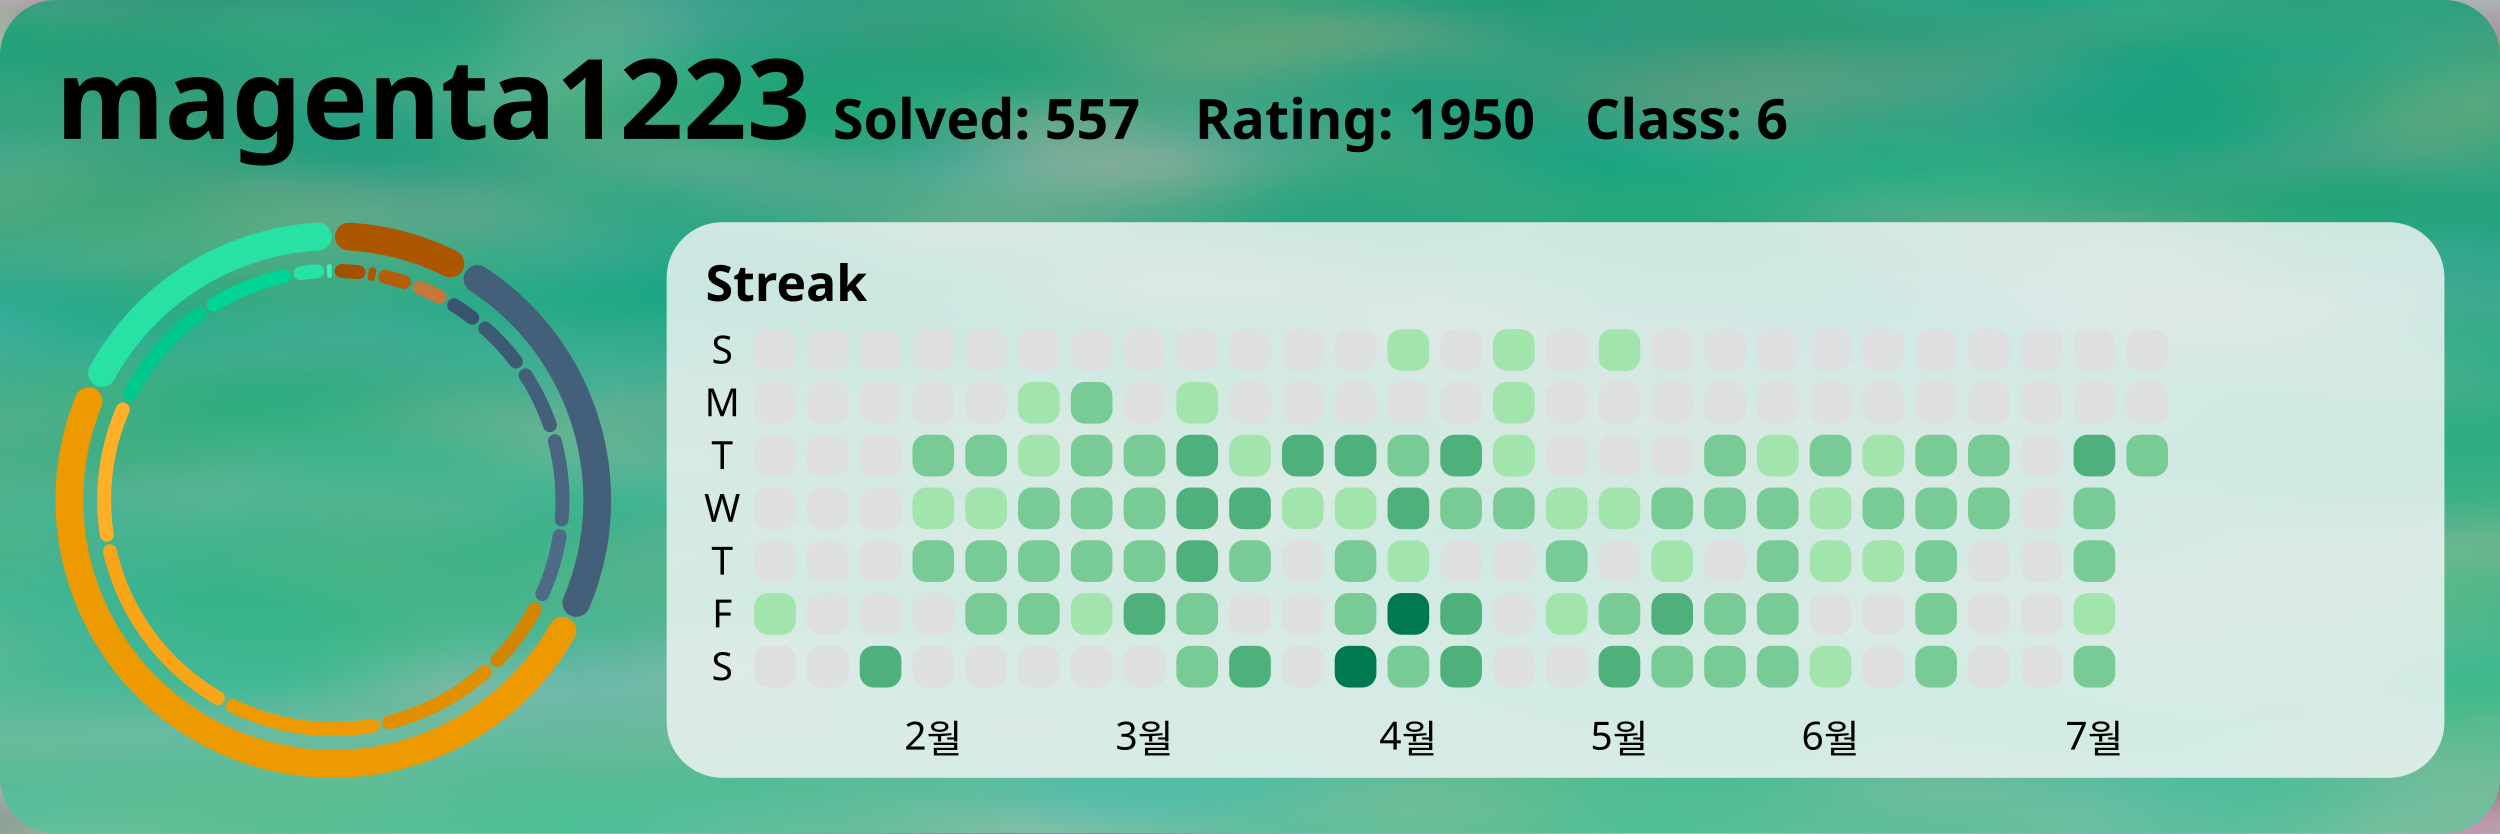
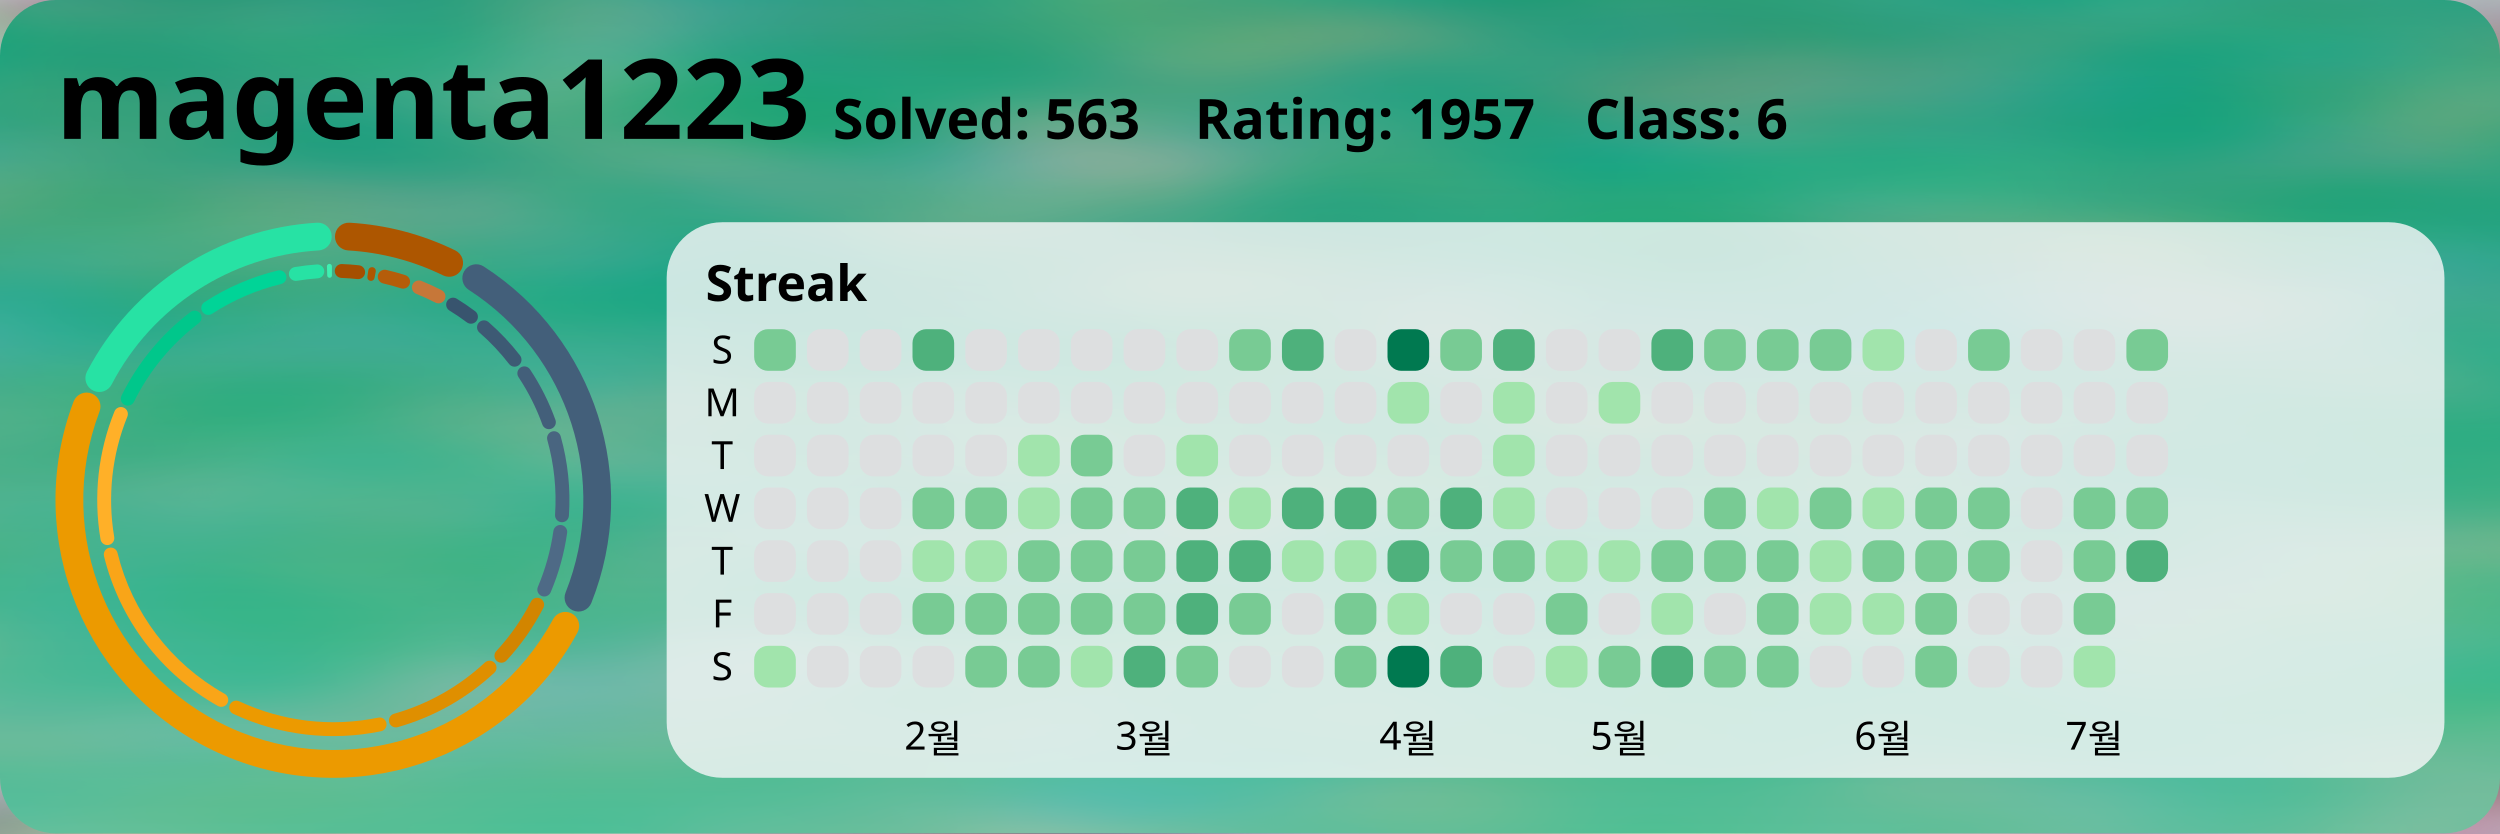
<svg xmlns="http://www.w3.org/2000/svg" id="svg" width="2700" height="900">
  <defs>
    <linearGradient id="ffflux-gradient" gradientTransform="rotate(360, 0.5, 0.5)" x1="50%" y1="0%" x2="50%" y2="100%">
      <stop id="stop1" stop-color="#00C78B" stop-opacity="1" offset="0%" />
      <stop id="stop2" stop-color="#51FDBD" stop-opacity="1" offset="100%" />
    </linearGradient>
    <filter id="ffflux-filter" x="-20%" y="-20%" width="140%" height="140%" filterUnits="objectBoundingBox" primitiveUnits="userSpaceOnUse" color-interpolation-filters="sRGB">
      <feTurbulence type="fractalNoise" baseFrequency="0.002 0.007" numOctaves="2" seed="2" stitchTiles="stitch" x="0%" y="0%" width="100%" height="100%" result="turbulence" />
      <feGaussianBlur stdDeviation="0 0" x="0%" y="0%" width="100%" height="100%" in="turbulence" edgeMode="duplicate" result="blur" />
      <feBlend mode="screen" x="0%" y="0%" width="100%" height="100%" in="SourceGraphic" in2="blur" result="blend" />
      <feComponentTransfer>
        <feFuncR type="linear" slope="0.75" />
        <feFuncG type="linear" slope="0.75" />
        <feFuncB type="linear" slope="0.75" />
      </feComponentTransfer>
    </filter>
  </defs>
  <rect width="2700" height="900" fill="url(#ffflux-gradient)" filter="url(#ffflux-filter)" rx="60" ry="60" />
  <text x="60" y="150" style="font-size: 120px; color: black; font-family: &quot;Noto Sans&quot;, sans-serif; font-weight: bold;">magenta1223</text>
-   <text x="899.531" y="150" style="font-size: 60px; color: black; font-family: &quot;Noto Sans&quot;, sans-serif; font-weight: bold;">Solved: 557</text>
-   <text x="1290.359" y="150" style="font-size: 60px; color: black; font-family: &quot;Noto Sans&quot;, sans-serif; font-weight: bold;">Rating: 1950</text>
+   <text x="899.531" y="150" style="font-size: 60px; color: black; font-family: &quot;Noto Sans&quot;, sans-serif; font-weight: bold;">Solved: 563</text>
+   <text x="1290.359" y="150" style="font-size: 60px; color: black; font-family: &quot;Noto Sans&quot;, sans-serif; font-weight: bold;">Rating: 1957</text>
  <text x="1711.656" y="150" style="font-size: 60px; color: black; font-family: &quot;Noto Sans&quot;, sans-serif; font-weight: bold;">Class: 6</text>
  <g transform="translate(360,540)">
    <path d="M0,-255L0,-240Z" fill="#9D4900" />
-     <path d="M1.528,-247.335A7.5,7.5,0,0,1,9.302,-254.83A255,255,0,0,1,28.034,-253.454A7.5,7.5,0,0,1,34.629,-244.904L34.629,-244.904A7.5,7.5,0,0,1,26.385,-238.545A240,240,0,0,0,8.754,-239.84A7.5,7.5,0,0,1,1.528,-247.335Z" fill="#A54F00" />
-     <path d="M38.159,-247.89A4.131,4.131,0,1,1,46.302,-246.498L44.989,-239.734A3.976,3.976,0,0,1,37.152,-241.073Z" fill="#AD5600" />
-     <path d="M48.64,-242.51A7.5,7.5,0,0,1,57.7,-248.386A255,255,0,0,1,78.569,-242.594A7.5,7.5,0,0,1,83.304,-232.89L83.304,-232.89A7.5,7.5,0,0,1,73.947,-228.324A240,240,0,0,0,54.306,-233.775A7.5,7.5,0,0,1,48.64,-242.51Z" fill="#B55D0A" />
-     <path d="M86.175,-231.843A7.5,7.5,0,0,1,96.046,-236.221A255,255,0,0,1,118.299,-225.899A7.5,7.5,0,0,1,121.333,-215.535L121.333,-215.535A7.5,7.5,0,0,1,111.341,-212.611A240,240,0,0,0,90.396,-222.325A7.5,7.5,0,0,1,86.175,-231.843Z" fill="#C67739" />
-     <path d="M123.986,-214.02A7.5,7.5,0,0,1,134.454,-216.673A255,255,0,0,1,154.651,-202.751A7.5,7.5,0,0,1,155.896,-192.025L155.896,-192.025A7.5,7.5,0,0,1,145.554,-190.825A240,240,0,0,0,126.545,-203.928A7.5,7.5,0,0,1,123.986,-214.02Z" fill="#38546E" />
-     <path d="M158.257,-190.084A7.5,7.5,0,0,1,169.021,-190.937A255,255,0,0,1,203.241,-154.007A7.5,7.5,0,0,1,201.572,-143.338L201.572,-143.338A7.5,7.5,0,0,1,191.286,-144.948A240,240,0,0,0,159.079,-179.705A7.5,7.5,0,0,1,158.257,-190.084Z" fill="#3D5A74" />
-     <path d="M203.327,-140.837A7.5,7.5,0,0,1,213.928,-138.78A255,255,0,0,1,241.026,-83.257A7.5,7.5,0,0,1,236.125,-73.634L236.125,-73.634A7.5,7.5,0,0,1,226.848,-78.359A240,240,0,0,0,201.344,-130.616A7.5,7.5,0,0,1,203.327,-140.837Z" fill="#435F7A" />
-     <path d="M237.017,-70.712A7.5,7.5,0,0,1,246.454,-65.463A255,255,0,0,1,254.084,21.593A7.5,7.5,0,0,1,245.704,28.403L245.704,28.403A7.5,7.5,0,0,1,239.138,20.323A240,240,0,0,0,231.957,-61.613A7.5,7.5,0,0,1,237.017,-70.712Z" fill="#496580" />
-     <path d="M245.334,31.436A7.5,7.5,0,0,1,251.834,40.059A255,255,0,0,1,232.505,104.722A7.5,7.5,0,0,1,222.339,108.363L222.339,108.363A7.5,7.5,0,0,1,218.828,98.561A240,240,0,0,0,237.02,37.703A7.5,7.5,0,0,1,245.334,31.436Z" fill="#4E6A86" />
-     <path d="M220.983,111.102A7.5,7.5,0,0,1,224.251,121.394A255,255,0,0,1,182.554,178.042A7.5,7.5,0,0,1,171.756,177.98L171.756,177.98A7.5,7.5,0,0,1,171.816,167.569A240,240,0,0,0,211.06,114.253A7.5,7.5,0,0,1,220.983,111.102Z" fill="#D28500" />
-     <path d="M169.544,180.088A7.5,7.5,0,0,1,169.089,190.877A255,255,0,0,1,61.894,247.374A7.5,7.5,0,0,1,52.737,241.652L52.737,241.652A7.5,7.5,0,0,1,58.254,232.823A240,240,0,0,0,159.142,179.649A7.5,7.5,0,0,1,169.544,180.088Z" fill="#DF8F00" />
-     <path d="M49.747,242.286A7.5,7.5,0,0,1,43.695,251.228A255,255,0,0,1,-111.883,229.145A7.5,7.5,0,0,1,-115.207,218.871L-115.207,218.871A7.5,7.5,0,0,1,-105.301,215.666A240,240,0,0,0,41.125,236.45A7.5,7.5,0,0,1,49.747,242.286Z" fill="#EC9A00" />
-     <path d="M-117.902,217.431A7.5,7.5,0,0,1,-128.291,220.378A255,255,0,0,1,-248.548,56.999A7.5,7.5,0,0,1,-242.646,47.956L-242.646,47.956A7.5,7.5,0,0,1,-233.927,53.646A240,240,0,0,0,-120.744,207.415A7.5,7.5,0,0,1,-117.902,217.431Z" fill="#F9A518" />
-     <path d="M-243.22,44.955A7.5,7.5,0,0,1,-252.042,38.727A255,255,0,0,1,-234.243,-100.773A7.5,7.5,0,0,1,-224.14,-104.586L-224.14,-104.586A7.5,7.5,0,0,1,-220.464,-94.845A240,240,0,0,0,-237.216,36.449A7.5,7.5,0,0,1,-243.22,44.955Z" fill="#FFB028" />
-     <path d="M-222.831,-107.347A7.5,7.5,0,0,1,-226.273,-117.582A255,255,0,0,1,-148.8,-207.084A7.5,7.5,0,0,1,-138.177,-205.144L-138.177,-205.144A7.5,7.5,0,0,1,-140.047,-194.902A240,240,0,0,0,-212.963,-110.665A7.5,7.5,0,0,1,-222.831,-107.347Z" fill="#00C78B" />
-     <path d="M-135.632,-206.836A7.5,7.5,0,0,1,-133.306,-217.381A255,255,0,0,1,-54.895,-249.021A7.5,7.5,0,0,1,-45.902,-243.043L-45.902,-243.043A7.5,7.5,0,0,1,-51.665,-234.373A240,240,0,0,0,-125.465,-204.594A7.5,7.5,0,0,1,-135.632,-206.836Z" fill="#00D497" />
-     <path d="M-42.896,-243.592A7.5,7.5,0,0,1,-36.594,-252.361A255,255,0,0,1,-17.918,-254.37A7.5,7.5,0,0,1,-9.896,-247.142L-9.896,-247.142A7.5,7.5,0,0,1,-16.864,-239.407A240,240,0,0,0,-34.441,-237.516A7.5,7.5,0,0,1,-42.896,-243.592Z" fill="#27E2A4" />
-     <path d="M-7.007,-252.131A2.74,2.74,0,1,1,-1.528,-252.224L-1.528,-242.542A2.576,2.576,0,0,1,-6.679,-242.455Z" fill="#3EF0B1" />
+     <path d="M1.528,-247.335A7.5,7.5,0,0,1,9.302,-254.83A255,255,0,0,1,27.638,-253.498A7.5,7.5,0,0,1,34.246,-244.958L34.246,-244.958A7.5,7.5,0,0,1,26.012,-238.586A240,240,0,0,0,8.754,-239.84A7.5,7.5,0,0,1,1.528,-247.335Z" fill="#A54F00" />
+     <path d="M37.78,-248.009A4.072,4.072,0,1,1,45.809,-246.652L44.487,-239.768A3.916,3.916,0,0,1,36.767,-241.072Z" fill="#AD5600" />
+     <path d="M48.145,-242.609A7.5,7.5,0,0,1,57.192,-248.504A255,255,0,0,1,77.664,-242.885A7.5,7.5,0,0,1,82.435,-233.198L82.435,-233.198A7.5,7.5,0,0,1,73.095,-228.598A240,240,0,0,0,53.828,-233.886A7.5,7.5,0,0,1,48.145,-242.609Z" fill="#B55D0A" />
+     <path d="M85.31,-232.162A7.5,7.5,0,0,1,95.165,-236.577A255,255,0,0,1,117.048,-226.55A7.5,7.5,0,0,1,120.139,-216.203L120.139,-216.203A7.5,7.5,0,0,1,110.163,-213.223A240,240,0,0,0,89.567,-222.661A7.5,7.5,0,0,1,85.31,-232.162Z" fill="#C67739" />
+     <path d="M122.801,-214.702A7.5,7.5,0,0,1,133.253,-217.413A255,255,0,0,1,153.16,-203.88A7.5,7.5,0,0,1,154.484,-193.163L154.484,-193.163A7.5,7.5,0,0,1,144.151,-191.887A240,240,0,0,0,125.415,-204.624A7.5,7.5,0,0,1,122.801,-214.702Z" fill="#38546E" />
+     <path d="M156.858,-191.239A7.5,7.5,0,0,1,167.616,-192.171A255,255,0,0,1,201.657,-156.076A7.5,7.5,0,0,1,200.097,-145.391L200.097,-145.391A7.5,7.5,0,0,1,189.794,-146.895A240,240,0,0,0,157.757,-180.867A7.5,7.5,0,0,1,156.858,-191.239Z" fill="#3D5A74" />
+     <path d="M201.878,-142.907A7.5,7.5,0,0,1,212.499,-140.959A255,255,0,0,1,239.872,-86.523A7.5,7.5,0,0,1,235.103,-76.835L235.103,-76.835A7.5,7.5,0,0,1,225.762,-81.434A240,240,0,0,0,199.999,-132.667A7.5,7.5,0,0,1,201.878,-142.907Z" fill="#435F7A" />
+     <path d="M236.034,-73.925A7.5,7.5,0,0,1,245.542,-68.805A255,255,0,0,1,254.432,17.008A7.5,7.5,0,0,1,246.176,23.968L246.176,23.968A7.5,7.5,0,0,1,239.466,16.007A240,240,0,0,0,231.098,-64.758A7.5,7.5,0,0,1,236.034,-73.925Z" fill="#496580" />
+     <path d="M245.861,27.007A7.5,7.5,0,0,1,252.515,35.512A255,255,0,0,1,234.716,99.666A7.5,7.5,0,0,1,224.631,103.527L224.631,103.527A7.5,7.5,0,0,1,220.909,93.804A240,240,0,0,0,237.661,33.423A7.5,7.5,0,0,1,245.861,27.007Z" fill="#4E6A86" />
+     <path d="M223.335,106.294A7.5,7.5,0,0,1,226.825,116.513A255,255,0,0,1,187.011,173.354A7.5,7.5,0,0,1,176.215,173.566L176.215,173.566A7.5,7.5,0,0,1,176.011,163.157A240,240,0,0,0,213.483,109.659A7.5,7.5,0,0,1,223.335,106.294Z" fill="#D28500" />
+     <path d="M174.057,175.73A7.5,7.5,0,0,1,173.875,186.527A255,255,0,0,1,69.595,245.319A7.5,7.5,0,0,1,60.263,239.886L60.263,239.886A7.5,7.5,0,0,1,65.501,230.889A240,240,0,0,0,163.647,175.555A7.5,7.5,0,0,1,174.057,175.73Z" fill="#DF8F00" />
+     <path d="M57.295,240.613A7.5,7.5,0,0,1,51.525,249.74A255,255,0,0,1,-108.112,230.948A7.5,7.5,0,0,1,-111.604,220.73L-111.604,220.73A7.5,7.5,0,0,1,-101.753,217.362A240,240,0,0,0,48.494,235.05A7.5,7.5,0,0,1,57.295,240.613Z" fill="#EC9A00" />
+     <path d="M-114.323,219.334A7.5,7.5,0,0,1,-124.662,222.451A255,255,0,0,1,-247.682,60.653A7.5,7.5,0,0,1,-241.914,51.524L-241.914,51.524A7.5,7.5,0,0,1,-233.112,57.085A240,240,0,0,0,-117.329,209.366A7.5,7.5,0,0,1,-114.323,219.334Z" fill="#F9A518" />
+     <path d="M-242.532,48.532A7.5,7.5,0,0,1,-251.444,42.435A255,255,0,0,1,-236.352,-95.723A7.5,7.5,0,0,1,-226.333,-99.752L-226.333,-99.752A7.5,7.5,0,0,1,-222.449,-90.092A240,240,0,0,0,-236.654,39.939A7.5,7.5,0,0,1,-242.532,48.532Z" fill="#FFB028" />
+     <path d="M-225.083,-102.541A7.5,7.5,0,0,1,-228.744,-112.7A255,255,0,0,1,-154.382,-202.956A7.5,7.5,0,0,1,-143.711,-201.306L-143.711,-201.306A7.5,7.5,0,0,1,-145.301,-191.017A240,240,0,0,0,-215.288,-106.07A7.5,7.5,0,0,1,-225.083,-102.541Z" fill="#00C78B" />
+     <path d="M-141.213,-203.067A7.5,7.5,0,0,1,-139.175,-213.671A255,255,0,0,1,-59.962,-247.85A7.5,7.5,0,0,1,-50.849,-242.057L-50.849,-242.057A7.5,7.5,0,0,1,-56.435,-233.27A240,240,0,0,0,-130.988,-201.102A7.5,7.5,0,0,1,-141.213,-203.067Z" fill="#00D497" />
+     <path d="M-47.855,-242.666A7.5,7.5,0,0,1,-41.733,-251.562A255,255,0,0,1,-17.827,-254.376A7.5,7.5,0,0,1,-9.806,-247.146L-9.806,-247.146A7.5,7.5,0,0,1,-16.778,-239.413A240,240,0,0,0,-39.278,-236.764A7.5,7.5,0,0,1,-47.855,-242.666Z" fill="#27E2A4" />
+     <path d="M-6.917,-252.179A2.696,2.696,0,1,1,-1.528,-252.269L-1.528,-242.498A2.532,2.532,0,0,1,-6.59,-242.413Z" fill="#3EF0B1" />
    <path d="M0,-255L0,-240Z" fill="#51FDBD" />
    <path d="M0,-255L0,-240Z" fill="#009EE5" />
    <path d="M0,-255L0,-240Z" fill="#00A9F0" />
    <path d="M0,-255L0,-240Z" fill="#00B4FC" />
    <path d="M0,-255L0,-240Z" fill="#2BBFFF" />
    <path d="M0,-255L0,-240Z" fill="#41CAFF" />
    <path d="M0,-255L0,-240Z" fill="#E0004C" />
    <path d="M0,-255L0,-240Z" fill="#EA0053" />
    <path d="M0,-255L0,-240Z" fill="#F5005A" />
    <path d="M0,-255L0,-240Z" fill="#FF0062" />
    <path d="M0,-255L0,-240Z" fill="#CE3D38" />
-     <path d="M1.761,-284.507A15,15,0,0,1,17.643,-299.481A300,300,0,0,1,133.199,-268.809A15,15,0,0,1,139.564,-247.929L139.564,-247.929A15,15,0,0,1,119.879,-241.928A270,270,0,0,0,15.879,-269.533A15,15,0,0,1,1.761,-284.507Z" fill="#AD5600" />
-     <path d="M142.623,-246.183A15,15,0,0,1,163.84,-251.309A300,300,0,0,1,276.221,117.055A15,15,0,0,1,255.755,124.645L255.755,124.645A15,15,0,0,1,248.599,105.35A270,270,0,0,0,147.456,-226.178A15,15,0,0,1,142.623,-246.183Z" fill="#435F7A" />
-     <path d="M254.192,127.802A15,15,0,0,1,260.566,148.679A300,300,0,0,1,-278.162,-112.365A15,15,0,0,1,-257.827,-120.3L-257.827,-120.3A15,15,0,0,1,-250.346,-101.128A270,270,0,0,0,234.509,133.811A15,15,0,0,1,254.192,127.802Z" fill="#EC9A00" />
-     <path d="M-256.318,-123.483A15,15,0,0,1,-263.044,-144.249A300,300,0,0,1,-17.643,-299.481A15,15,0,0,1,-1.761,-284.507L-1.761,-284.507A15,15,0,0,1,-15.879,-269.533A270,270,0,0,0,-236.74,-129.824A15,15,0,0,1,-256.318,-123.483Z" fill="#27E2A4" />
+     <path d="M1.761,-284.507A15,15,0,0,1,17.643,-299.481A300,300,0,0,1,131.71,-269.541A15,15,0,0,1,138.191,-248.697L138.191,-248.697A15,15,0,0,1,118.539,-242.587A270,270,0,0,0,15.879,-269.533A15,15,0,0,1,1.761,-284.507Z" fill="#AD5600" />
+     <path d="M141.259,-246.968A15,15,0,0,1,162.448,-252.211A300,300,0,0,1,278.689,111.051A15,15,0,0,1,258.392,119.082L258.392,119.082A15,15,0,0,1,250.82,99.946A270,270,0,0,0,146.203,-226.99A15,15,0,0,1,141.259,-246.968Z" fill="#435F7A" />
+     <path d="M256.898,122.272A15,15,0,0,1,263.722,143.006A300,300,0,0,1,-280.509,-106.37A15,15,0,0,1,-260.349,-114.74L-260.349,-114.74A15,15,0,0,1,-252.458,-95.733A270,270,0,0,0,237.35,128.705A15,15,0,0,1,256.898,122.272Z" fill="#EC9A00" />
+     <path d="M-258.909,-117.955A15,15,0,0,1,-266.079,-138.571A300,300,0,0,1,-17.643,-299.481A15,15,0,0,1,-1.761,-284.507L-1.761,-284.507A15,15,0,0,1,-15.879,-269.533A270,270,0,0,0,-239.471,-124.714A15,15,0,0,1,-258.909,-117.955Z" fill="#27E2A4" />
    <path d="M0,-300L0,-270Z" fill="#00B4FC" />
    <path d="M0,-300L0,-270Z" fill="#F5005A" />
  </g>
  <rect transform="translate(720,240)" width="1920" height="600" rx="60" ry="60" style="fill: rgb(247, 248, 249); opacity: 0.8;" />
  <text transform="translate(720,240)" x="42" y="66" style="dominant-baseline: middle; font-size: 54px; color: black; font-family: &quot;Noto Sans&quot;, sans-serif; font-weight: bold;">Streak</text>
  <g transform="translate(780,378)">
    <text x="0" y="0" style="text-anchor: middle; dominant-baseline: middle; font-size: 42px; color: black; font-family: &quot;Noto Sans&quot;, sans-serif;">S</text>
    <text x="0" y="57" style="text-anchor: middle; dominant-baseline: middle; font-size: 42px; color: black; font-family: &quot;Noto Sans&quot;, sans-serif;">M</text>
    <text x="0" y="114" style="text-anchor: middle; dominant-baseline: middle; font-size: 42px; color: black; font-family: &quot;Noto Sans&quot;, sans-serif;">T</text>
    <text x="0" y="171" style="text-anchor: middle; dominant-baseline: middle; font-size: 42px; color: black; font-family: &quot;Noto Sans&quot;, sans-serif;">W</text>
    <text x="0" y="228" style="text-anchor: middle; dominant-baseline: middle; font-size: 42px; color: black; font-family: &quot;Noto Sans&quot;, sans-serif;">T</text>
    <text x="0" y="285" style="text-anchor: middle; dominant-baseline: middle; font-size: 42px; color: black; font-family: &quot;Noto Sans&quot;, sans-serif;">F</text>
    <text x="0" y="342" style="text-anchor: middle; dominant-baseline: middle; font-size: 42px; color: black; font-family: &quot;Noto Sans&quot;, sans-serif;">S</text>
-     <rect rx="15" ry="15" width="45" height="45" fill="#DDDFE0" x="34.5" y="-22.5" />
+     <rect rx="15" ry="15" width="45" height="45" fill="#78CB94" x="34.5" y="-22.5" />
    <rect rx="15" ry="15" width="45" height="45" fill="#DDDFE0" x="34.5" y="34.5" />
    <rect rx="15" ry="15" width="45" height="45" fill="#DDDFE0" x="34.5" y="91.5" />
    <rect rx="15" ry="15" width="45" height="45" fill="#DDDFE0" x="34.5" y="148.5" />
    <rect rx="15" ry="15" width="45" height="45" fill="#DDDFE0" x="34.5" y="205.5" />
-     <rect rx="15" ry="15" width="45" height="45" fill="#A1E4AC" x="34.5" y="262.5" />
-     <rect rx="15" ry="15" width="45" height="45" fill="#DDDFE0" x="34.5" y="319.5" />
+     <rect rx="15" ry="15" width="45" height="45" fill="#DDDFE0" x="34.5" y="262.5" />
+     <rect rx="15" ry="15" width="45" height="45" fill="#A1E4AC" x="34.5" y="319.5" />
    <rect rx="15" ry="15" width="45" height="45" fill="#DDDFE0" x="91.5" y="-22.5" />
    <rect rx="15" ry="15" width="45" height="45" fill="#DDDFE0" x="91.5" y="34.5" />
    <rect rx="15" ry="15" width="45" height="45" fill="#DDDFE0" x="91.5" y="91.5" />
    <rect rx="15" ry="15" width="45" height="45" fill="#DDDFE0" x="91.5" y="148.5" />
    <rect rx="15" ry="15" width="45" height="45" fill="#DDDFE0" x="91.5" y="205.5" />
    <rect rx="15" ry="15" width="45" height="45" fill="#DDDFE0" x="91.5" y="262.5" />
    <rect rx="15" ry="15" width="45" height="45" fill="#DDDFE0" x="91.5" y="319.5" />
    <rect rx="15" ry="15" width="45" height="45" fill="#DDDFE0" x="148.5" y="-22.5" />
    <rect rx="15" ry="15" width="45" height="45" fill="#DDDFE0" x="148.5" y="34.5" />
    <rect rx="15" ry="15" width="45" height="45" fill="#DDDFE0" x="148.5" y="91.5" />
    <rect rx="15" ry="15" width="45" height="45" fill="#DDDFE0" x="148.5" y="148.5" />
    <rect rx="15" ry="15" width="45" height="45" fill="#DDDFE0" x="148.5" y="205.5" />
    <rect rx="15" ry="15" width="45" height="45" fill="#DDDFE0" x="148.5" y="262.5" />
-     <rect rx="15" ry="15" width="45" height="45" fill="#4EB17C" x="148.5" y="319.5" />
-     <rect rx="15" ry="15" width="45" height="45" fill="#DDDFE0" x="205.5" y="-22.5" />
+     <rect rx="15" ry="15" width="45" height="45" fill="#DDDFE0" x="148.5" y="319.5" />
+     <rect rx="15" ry="15" width="45" height="45" fill="#4EB17C" x="205.5" y="-22.5" />
    <rect rx="15" ry="15" width="45" height="45" fill="#DDDFE0" x="205.5" y="34.5" />
-     <rect rx="15" ry="15" width="45" height="45" fill="#78CB94" x="205.5" y="91.5" />
-     <rect rx="15" ry="15" width="45" height="45" fill="#A1E4AC" x="205.5" y="148.5" />
-     <rect rx="15" ry="15" width="45" height="45" fill="#78CB94" x="205.5" y="205.5" />
-     <rect rx="15" ry="15" width="45" height="45" fill="#DDDFE0" x="205.5" y="262.5" />
+     <rect rx="15" ry="15" width="45" height="45" fill="#DDDFE0" x="205.5" y="91.5" />
+     <rect rx="15" ry="15" width="45" height="45" fill="#78CB94" x="205.5" y="148.5" />
+     <rect rx="15" ry="15" width="45" height="45" fill="#A1E4AC" x="205.5" y="205.5" />
+     <rect rx="15" ry="15" width="45" height="45" fill="#78CB94" x="205.5" y="262.5" />
    <rect rx="15" ry="15" width="45" height="45" fill="#DDDFE0" x="205.5" y="319.5" />
    <text x="228" y="399" style="text-anchor: middle; dominant-baseline: hanging; font-size: 42px; color: black; font-family: &quot;Noto Sans&quot;, sans-serif;">2월</text>
    <rect rx="15" ry="15" width="45" height="45" fill="#DDDFE0" x="262.5" y="-22.5" />
    <rect rx="15" ry="15" width="45" height="45" fill="#DDDFE0" x="262.5" y="34.5" />
-     <rect rx="15" ry="15" width="45" height="45" fill="#78CB94" x="262.5" y="91.5" />
-     <rect rx="15" ry="15" width="45" height="45" fill="#A1E4AC" x="262.5" y="148.5" />
-     <rect rx="15" ry="15" width="45" height="45" fill="#78CB94" x="262.5" y="205.5" />
+     <rect rx="15" ry="15" width="45" height="45" fill="#DDDFE0" x="262.5" y="91.5" />
+     <rect rx="15" ry="15" width="45" height="45" fill="#78CB94" x="262.5" y="148.5" />
+     <rect rx="15" ry="15" width="45" height="45" fill="#A1E4AC" x="262.5" y="205.5" />
    <rect rx="15" ry="15" width="45" height="45" fill="#78CB94" x="262.5" y="262.5" />
-     <rect rx="15" ry="15" width="45" height="45" fill="#DDDFE0" x="262.5" y="319.5" />
+     <rect rx="15" ry="15" width="45" height="45" fill="#78CB94" x="262.5" y="319.5" />
    <rect rx="15" ry="15" width="45" height="45" fill="#DDDFE0" x="319.5" y="-22.5" />
-     <rect rx="15" ry="15" width="45" height="45" fill="#A1E4AC" x="319.5" y="34.5" />
+     <rect rx="15" ry="15" width="45" height="45" fill="#DDDFE0" x="319.5" y="34.5" />
    <rect rx="15" ry="15" width="45" height="45" fill="#A1E4AC" x="319.5" y="91.5" />
-     <rect rx="15" ry="15" width="45" height="45" fill="#78CB94" x="319.5" y="148.5" />
+     <rect rx="15" ry="15" width="45" height="45" fill="#A1E4AC" x="319.5" y="148.5" />
    <rect rx="15" ry="15" width="45" height="45" fill="#78CB94" x="319.5" y="205.5" />
    <rect rx="15" ry="15" width="45" height="45" fill="#78CB94" x="319.5" y="262.5" />
-     <rect rx="15" ry="15" width="45" height="45" fill="#DDDFE0" x="319.5" y="319.5" />
+     <rect rx="15" ry="15" width="45" height="45" fill="#78CB94" x="319.5" y="319.5" />
    <rect rx="15" ry="15" width="45" height="45" fill="#DDDFE0" x="376.5" y="-22.5" />
-     <rect rx="15" ry="15" width="45" height="45" fill="#78CB94" x="376.5" y="34.5" />
+     <rect rx="15" ry="15" width="45" height="45" fill="#DDDFE0" x="376.5" y="34.5" />
    <rect rx="15" ry="15" width="45" height="45" fill="#78CB94" x="376.5" y="91.5" />
    <rect rx="15" ry="15" width="45" height="45" fill="#78CB94" x="376.5" y="148.5" />
    <rect rx="15" ry="15" width="45" height="45" fill="#78CB94" x="376.5" y="205.5" />
-     <rect rx="15" ry="15" width="45" height="45" fill="#A1E4AC" x="376.5" y="262.5" />
-     <rect rx="15" ry="15" width="45" height="45" fill="#DDDFE0" x="376.5" y="319.5" />
+     <rect rx="15" ry="15" width="45" height="45" fill="#78CB94" x="376.5" y="262.5" />
+     <rect rx="15" ry="15" width="45" height="45" fill="#A1E4AC" x="376.5" y="319.5" />
    <rect rx="15" ry="15" width="45" height="45" fill="#DDDFE0" x="433.5" y="-22.5" />
    <rect rx="15" ry="15" width="45" height="45" fill="#DDDFE0" x="433.5" y="34.5" />
-     <rect rx="15" ry="15" width="45" height="45" fill="#78CB94" x="433.5" y="91.5" />
+     <rect rx="15" ry="15" width="45" height="45" fill="#DDDFE0" x="433.5" y="91.5" />
    <rect rx="15" ry="15" width="45" height="45" fill="#78CB94" x="433.5" y="148.5" />
    <rect rx="15" ry="15" width="45" height="45" fill="#78CB94" x="433.5" y="205.5" />
-     <rect rx="15" ry="15" width="45" height="45" fill="#4EB17C" x="433.5" y="262.5" />
-     <rect rx="15" ry="15" width="45" height="45" fill="#DDDFE0" x="433.5" y="319.5" />
+     <rect rx="15" ry="15" width="45" height="45" fill="#78CB94" x="433.5" y="262.5" />
+     <rect rx="15" ry="15" width="45" height="45" fill="#4EB17C" x="433.5" y="319.5" />
    <text x="456" y="399" style="text-anchor: middle; dominant-baseline: hanging; font-size: 42px; color: black; font-family: &quot;Noto Sans&quot;, sans-serif;">3월</text>
    <rect rx="15" ry="15" width="45" height="45" fill="#DDDFE0" x="490.5" y="-22.5" />
-     <rect rx="15" ry="15" width="45" height="45" fill="#A1E4AC" x="490.5" y="34.5" />
-     <rect rx="15" ry="15" width="45" height="45" fill="#4EB17C" x="490.5" y="91.5" />
+     <rect rx="15" ry="15" width="45" height="45" fill="#DDDFE0" x="490.5" y="34.5" />
+     <rect rx="15" ry="15" width="45" height="45" fill="#A1E4AC" x="490.5" y="91.5" />
    <rect rx="15" ry="15" width="45" height="45" fill="#4EB17C" x="490.5" y="148.5" />
    <rect rx="15" ry="15" width="45" height="45" fill="#4EB17C" x="490.5" y="205.5" />
-     <rect rx="15" ry="15" width="45" height="45" fill="#78CB94" x="490.5" y="262.5" />
+     <rect rx="15" ry="15" width="45" height="45" fill="#4EB17C" x="490.5" y="262.5" />
    <rect rx="15" ry="15" width="45" height="45" fill="#78CB94" x="490.5" y="319.5" />
-     <rect rx="15" ry="15" width="45" height="45" fill="#DDDFE0" x="547.5" y="-22.5" />
+     <rect rx="15" ry="15" width="45" height="45" fill="#78CB94" x="547.5" y="-22.5" />
    <rect rx="15" ry="15" width="45" height="45" fill="#DDDFE0" x="547.5" y="34.5" />
-     <rect rx="15" ry="15" width="45" height="45" fill="#A1E4AC" x="547.5" y="91.5" />
-     <rect rx="15" ry="15" width="45" height="45" fill="#4EB17C" x="547.5" y="148.5" />
-     <rect rx="15" ry="15" width="45" height="45" fill="#78CB94" x="547.5" y="205.5" />
-     <rect rx="15" ry="15" width="45" height="45" fill="#DDDFE0" x="547.5" y="262.5" />
-     <rect rx="15" ry="15" width="45" height="45" fill="#4EB17C" x="547.5" y="319.5" />
-     <rect rx="15" ry="15" width="45" height="45" fill="#DDDFE0" x="604.5" y="-22.5" />
+     <rect rx="15" ry="15" width="45" height="45" fill="#DDDFE0" x="547.5" y="91.5" />
+     <rect rx="15" ry="15" width="45" height="45" fill="#A1E4AC" x="547.5" y="148.5" />
+     <rect rx="15" ry="15" width="45" height="45" fill="#4EB17C" x="547.5" y="205.5" />
+     <rect rx="15" ry="15" width="45" height="45" fill="#78CB94" x="547.5" y="262.5" />
+     <rect rx="15" ry="15" width="45" height="45" fill="#DDDFE0" x="547.5" y="319.5" />
+     <rect rx="15" ry="15" width="45" height="45" fill="#4EB17C" x="604.5" y="-22.5" />
    <rect rx="15" ry="15" width="45" height="45" fill="#DDDFE0" x="604.5" y="34.5" />
-     <rect rx="15" ry="15" width="45" height="45" fill="#4EB17C" x="604.5" y="91.5" />
-     <rect rx="15" ry="15" width="45" height="45" fill="#A1E4AC" x="604.5" y="148.5" />
-     <rect rx="15" ry="15" width="45" height="45" fill="#DDDFE0" x="604.5" y="205.5" />
+     <rect rx="15" ry="15" width="45" height="45" fill="#DDDFE0" x="604.5" y="91.5" />
+     <rect rx="15" ry="15" width="45" height="45" fill="#4EB17C" x="604.5" y="148.5" />
+     <rect rx="15" ry="15" width="45" height="45" fill="#A1E4AC" x="604.5" y="205.5" />
    <rect rx="15" ry="15" width="45" height="45" fill="#DDDFE0" x="604.5" y="262.5" />
    <rect rx="15" ry="15" width="45" height="45" fill="#DDDFE0" x="604.5" y="319.5" />
    <rect rx="15" ry="15" width="45" height="45" fill="#DDDFE0" x="661.5" y="-22.5" />
    <rect rx="15" ry="15" width="45" height="45" fill="#DDDFE0" x="661.5" y="34.5" />
-     <rect rx="15" ry="15" width="45" height="45" fill="#4EB17C" x="661.5" y="91.5" />
-     <rect rx="15" ry="15" width="45" height="45" fill="#A1E4AC" x="661.5" y="148.5" />
-     <rect rx="15" ry="15" width="45" height="45" fill="#78CB94" x="661.5" y="205.5" />
+     <rect rx="15" ry="15" width="45" height="45" fill="#DDDFE0" x="661.5" y="91.5" />
+     <rect rx="15" ry="15" width="45" height="45" fill="#4EB17C" x="661.5" y="148.5" />
+     <rect rx="15" ry="15" width="45" height="45" fill="#A1E4AC" x="661.5" y="205.5" />
    <rect rx="15" ry="15" width="45" height="45" fill="#78CB94" x="661.5" y="262.5" />
-     <rect rx="15" ry="15" width="45" height="45" fill="#007950" x="661.5" y="319.5" />
-     <rect rx="15" ry="15" width="45" height="45" fill="#A1E4AC" x="718.5" y="-22.5" />
-     <rect rx="15" ry="15" width="45" height="45" fill="#DDDFE0" x="718.5" y="34.5" />
-     <rect rx="15" ry="15" width="45" height="45" fill="#78CB94" x="718.5" y="91.5" />
-     <rect rx="15" ry="15" width="45" height="45" fill="#4EB17C" x="718.5" y="148.5" />
-     <rect rx="15" ry="15" width="45" height="45" fill="#A1E4AC" x="718.5" y="205.5" />
-     <rect rx="15" ry="15" width="45" height="45" fill="#007950" x="718.5" y="262.5" />
-     <rect rx="15" ry="15" width="45" height="45" fill="#78CB94" x="718.5" y="319.5" />
+     <rect rx="15" ry="15" width="45" height="45" fill="#78CB94" x="661.5" y="319.5" />
+     <rect rx="15" ry="15" width="45" height="45" fill="#007950" x="718.5" y="-22.5" />
+     <rect rx="15" ry="15" width="45" height="45" fill="#A1E4AC" x="718.5" y="34.5" />
+     <rect rx="15" ry="15" width="45" height="45" fill="#DDDFE0" x="718.5" y="91.5" />
+     <rect rx="15" ry="15" width="45" height="45" fill="#78CB94" x="718.5" y="148.5" />
+     <rect rx="15" ry="15" width="45" height="45" fill="#4EB17C" x="718.5" y="205.5" />
+     <rect rx="15" ry="15" width="45" height="45" fill="#A1E4AC" x="718.5" y="262.5" />
+     <rect rx="15" ry="15" width="45" height="45" fill="#007950" x="718.5" y="319.5" />
    <text x="741" y="399" style="text-anchor: middle; dominant-baseline: hanging; font-size: 42px; color: black; font-family: &quot;Noto Sans&quot;, sans-serif;">4월</text>
-     <rect rx="15" ry="15" width="45" height="45" fill="#DDDFE0" x="775.5" y="-22.5" />
+     <rect rx="15" ry="15" width="45" height="45" fill="#78CB94" x="775.5" y="-22.5" />
    <rect rx="15" ry="15" width="45" height="45" fill="#DDDFE0" x="775.5" y="34.5" />
-     <rect rx="15" ry="15" width="45" height="45" fill="#4EB17C" x="775.5" y="91.5" />
-     <rect rx="15" ry="15" width="45" height="45" fill="#78CB94" x="775.5" y="148.5" />
-     <rect rx="15" ry="15" width="45" height="45" fill="#DDDFE0" x="775.5" y="205.5" />
-     <rect rx="15" ry="15" width="45" height="45" fill="#4EB17C" x="775.5" y="262.5" />
+     <rect rx="15" ry="15" width="45" height="45" fill="#DDDFE0" x="775.5" y="91.5" />
+     <rect rx="15" ry="15" width="45" height="45" fill="#4EB17C" x="775.5" y="148.5" />
+     <rect rx="15" ry="15" width="45" height="45" fill="#78CB94" x="775.5" y="205.5" />
+     <rect rx="15" ry="15" width="45" height="45" fill="#DDDFE0" x="775.5" y="262.5" />
    <rect rx="15" ry="15" width="45" height="45" fill="#4EB17C" x="775.5" y="319.5" />
-     <rect rx="15" ry="15" width="45" height="45" fill="#A1E4AC" x="832.5" y="-22.5" />
+     <rect rx="15" ry="15" width="45" height="45" fill="#4EB17C" x="832.5" y="-22.5" />
    <rect rx="15" ry="15" width="45" height="45" fill="#A1E4AC" x="832.5" y="34.5" />
    <rect rx="15" ry="15" width="45" height="45" fill="#A1E4AC" x="832.5" y="91.5" />
-     <rect rx="15" ry="15" width="45" height="45" fill="#78CB94" x="832.5" y="148.5" />
-     <rect rx="15" ry="15" width="45" height="45" fill="#DDDFE0" x="832.5" y="205.5" />
+     <rect rx="15" ry="15" width="45" height="45" fill="#A1E4AC" x="832.5" y="148.5" />
+     <rect rx="15" ry="15" width="45" height="45" fill="#78CB94" x="832.5" y="205.5" />
    <rect rx="15" ry="15" width="45" height="45" fill="#DDDFE0" x="832.5" y="262.5" />
    <rect rx="15" ry="15" width="45" height="45" fill="#DDDFE0" x="832.5" y="319.5" />
    <rect rx="15" ry="15" width="45" height="45" fill="#DDDFE0" x="889.5" y="-22.5" />
    <rect rx="15" ry="15" width="45" height="45" fill="#DDDFE0" x="889.5" y="34.5" />
    <rect rx="15" ry="15" width="45" height="45" fill="#DDDFE0" x="889.5" y="91.5" />
-     <rect rx="15" ry="15" width="45" height="45" fill="#A1E4AC" x="889.5" y="148.5" />
-     <rect rx="15" ry="15" width="45" height="45" fill="#78CB94" x="889.5" y="205.5" />
-     <rect rx="15" ry="15" width="45" height="45" fill="#A1E4AC" x="889.5" y="262.5" />
-     <rect rx="15" ry="15" width="45" height="45" fill="#DDDFE0" x="889.5" y="319.5" />
-     <rect rx="15" ry="15" width="45" height="45" fill="#A1E4AC" x="946.5" y="-22.5" />
-     <rect rx="15" ry="15" width="45" height="45" fill="#DDDFE0" x="946.5" y="34.5" />
+     <rect rx="15" ry="15" width="45" height="45" fill="#DDDFE0" x="889.5" y="148.5" />
+     <rect rx="15" ry="15" width="45" height="45" fill="#A1E4AC" x="889.5" y="205.5" />
+     <rect rx="15" ry="15" width="45" height="45" fill="#78CB94" x="889.5" y="262.5" />
+     <rect rx="15" ry="15" width="45" height="45" fill="#A1E4AC" x="889.5" y="319.5" />
+     <rect rx="15" ry="15" width="45" height="45" fill="#DDDFE0" x="946.5" y="-22.5" />
+     <rect rx="15" ry="15" width="45" height="45" fill="#A1E4AC" x="946.5" y="34.5" />
    <rect rx="15" ry="15" width="45" height="45" fill="#DDDFE0" x="946.5" y="91.5" />
-     <rect rx="15" ry="15" width="45" height="45" fill="#A1E4AC" x="946.5" y="148.5" />
-     <rect rx="15" ry="15" width="45" height="45" fill="#DDDFE0" x="946.5" y="205.5" />
-     <rect rx="15" ry="15" width="45" height="45" fill="#78CB94" x="946.5" y="262.5" />
-     <rect rx="15" ry="15" width="45" height="45" fill="#4EB17C" x="946.5" y="319.5" />
+     <rect rx="15" ry="15" width="45" height="45" fill="#DDDFE0" x="946.5" y="148.5" />
+     <rect rx="15" ry="15" width="45" height="45" fill="#A1E4AC" x="946.5" y="205.5" />
+     <rect rx="15" ry="15" width="45" height="45" fill="#DDDFE0" x="946.5" y="262.5" />
+     <rect rx="15" ry="15" width="45" height="45" fill="#78CB94" x="946.5" y="319.5" />
    <text x="969" y="399" style="text-anchor: middle; dominant-baseline: hanging; font-size: 42px; color: black; font-family: &quot;Noto Sans&quot;, sans-serif;">5월</text>
-     <rect rx="15" ry="15" width="45" height="45" fill="#DDDFE0" x="1003.5" y="-22.5" />
+     <rect rx="15" ry="15" width="45" height="45" fill="#4EB17C" x="1003.5" y="-22.5" />
    <rect rx="15" ry="15" width="45" height="45" fill="#DDDFE0" x="1003.5" y="34.5" />
    <rect rx="15" ry="15" width="45" height="45" fill="#DDDFE0" x="1003.5" y="91.5" />
-     <rect rx="15" ry="15" width="45" height="45" fill="#78CB94" x="1003.5" y="148.5" />
-     <rect rx="15" ry="15" width="45" height="45" fill="#A1E4AC" x="1003.5" y="205.5" />
-     <rect rx="15" ry="15" width="45" height="45" fill="#4EB17C" x="1003.5" y="262.5" />
-     <rect rx="15" ry="15" width="45" height="45" fill="#78CB94" x="1003.5" y="319.5" />
-     <rect rx="15" ry="15" width="45" height="45" fill="#DDDFE0" x="1060.5" y="-22.5" />
+     <rect rx="15" ry="15" width="45" height="45" fill="#DDDFE0" x="1003.5" y="148.5" />
+     <rect rx="15" ry="15" width="45" height="45" fill="#78CB94" x="1003.5" y="205.5" />
+     <rect rx="15" ry="15" width="45" height="45" fill="#A1E4AC" x="1003.5" y="262.5" />
+     <rect rx="15" ry="15" width="45" height="45" fill="#4EB17C" x="1003.5" y="319.5" />
+     <rect rx="15" ry="15" width="45" height="45" fill="#78CB94" x="1060.5" y="-22.5" />
    <rect rx="15" ry="15" width="45" height="45" fill="#DDDFE0" x="1060.5" y="34.5" />
-     <rect rx="15" ry="15" width="45" height="45" fill="#78CB94" x="1060.5" y="91.5" />
+     <rect rx="15" ry="15" width="45" height="45" fill="#DDDFE0" x="1060.5" y="91.5" />
    <rect rx="15" ry="15" width="45" height="45" fill="#78CB94" x="1060.5" y="148.5" />
-     <rect rx="15" ry="15" width="45" height="45" fill="#DDDFE0" x="1060.5" y="205.5" />
-     <rect rx="15" ry="15" width="45" height="45" fill="#78CB94" x="1060.5" y="262.5" />
+     <rect rx="15" ry="15" width="45" height="45" fill="#78CB94" x="1060.5" y="205.5" />
+     <rect rx="15" ry="15" width="45" height="45" fill="#DDDFE0" x="1060.5" y="262.5" />
    <rect rx="15" ry="15" width="45" height="45" fill="#78CB94" x="1060.5" y="319.5" />
-     <rect rx="15" ry="15" width="45" height="45" fill="#DDDFE0" x="1117.5" y="-22.5" />
+     <rect rx="15" ry="15" width="45" height="45" fill="#78CB94" x="1117.5" y="-22.5" />
    <rect rx="15" ry="15" width="45" height="45" fill="#DDDFE0" x="1117.5" y="34.5" />
-     <rect rx="15" ry="15" width="45" height="45" fill="#A1E4AC" x="1117.5" y="91.5" />
-     <rect rx="15" ry="15" width="45" height="45" fill="#78CB94" x="1117.5" y="148.5" />
+     <rect rx="15" ry="15" width="45" height="45" fill="#DDDFE0" x="1117.5" y="91.5" />
+     <rect rx="15" ry="15" width="45" height="45" fill="#A1E4AC" x="1117.5" y="148.5" />
    <rect rx="15" ry="15" width="45" height="45" fill="#78CB94" x="1117.5" y="205.5" />
    <rect rx="15" ry="15" width="45" height="45" fill="#78CB94" x="1117.5" y="262.5" />
    <rect rx="15" ry="15" width="45" height="45" fill="#78CB94" x="1117.5" y="319.5" />
-     <rect rx="15" ry="15" width="45" height="45" fill="#DDDFE0" x="1174.5" y="-22.5" />
+     <rect rx="15" ry="15" width="45" height="45" fill="#78CB94" x="1174.5" y="-22.5" />
    <rect rx="15" ry="15" width="45" height="45" fill="#DDDFE0" x="1174.5" y="34.5" />
-     <rect rx="15" ry="15" width="45" height="45" fill="#78CB94" x="1174.5" y="91.5" />
-     <rect rx="15" ry="15" width="45" height="45" fill="#A1E4AC" x="1174.5" y="148.5" />
+     <rect rx="15" ry="15" width="45" height="45" fill="#DDDFE0" x="1174.5" y="91.5" />
+     <rect rx="15" ry="15" width="45" height="45" fill="#78CB94" x="1174.5" y="148.5" />
    <rect rx="15" ry="15" width="45" height="45" fill="#A1E4AC" x="1174.5" y="205.5" />
-     <rect rx="15" ry="15" width="45" height="45" fill="#DDDFE0" x="1174.5" y="262.5" />
-     <rect rx="15" ry="15" width="45" height="45" fill="#A1E4AC" x="1174.5" y="319.5" />
-     <text x="1197" y="399" style="text-anchor: middle; dominant-baseline: hanging; font-size: 42px; color: black; font-family: &quot;Noto Sans&quot;, sans-serif;">6월</text>
-     <rect rx="15" ry="15" width="45" height="45" fill="#DDDFE0" x="1231.5" y="-22.5" />
+     <rect rx="15" ry="15" width="45" height="45" fill="#A1E4AC" x="1174.5" y="262.5" />
+     <rect rx="15" ry="15" width="45" height="45" fill="#DDDFE0" x="1174.5" y="319.5" />
+     <rect rx="15" ry="15" width="45" height="45" fill="#A1E4AC" x="1231.5" y="-22.5" />
    <rect rx="15" ry="15" width="45" height="45" fill="#DDDFE0" x="1231.5" y="34.5" />
-     <rect rx="15" ry="15" width="45" height="45" fill="#A1E4AC" x="1231.5" y="91.5" />
-     <rect rx="15" ry="15" width="45" height="45" fill="#78CB94" x="1231.5" y="148.5" />
-     <rect rx="15" ry="15" width="45" height="45" fill="#A1E4AC" x="1231.5" y="205.5" />
-     <rect rx="15" ry="15" width="45" height="45" fill="#DDDFE0" x="1231.5" y="262.5" />
+     <rect rx="15" ry="15" width="45" height="45" fill="#DDDFE0" x="1231.5" y="91.5" />
+     <rect rx="15" ry="15" width="45" height="45" fill="#A1E4AC" x="1231.5" y="148.5" />
+     <rect rx="15" ry="15" width="45" height="45" fill="#78CB94" x="1231.5" y="205.5" />
+     <rect rx="15" ry="15" width="45" height="45" fill="#A1E4AC" x="1231.5" y="262.5" />
    <rect rx="15" ry="15" width="45" height="45" fill="#DDDFE0" x="1231.5" y="319.5" />
+     <text x="1254" y="399" style="text-anchor: middle; dominant-baseline: hanging; font-size: 42px; color: black; font-family: &quot;Noto Sans&quot;, sans-serif;">6월</text>
    <rect rx="15" ry="15" width="45" height="45" fill="#DDDFE0" x="1288.5" y="-22.5" />
    <rect rx="15" ry="15" width="45" height="45" fill="#DDDFE0" x="1288.5" y="34.5" />
-     <rect rx="15" ry="15" width="45" height="45" fill="#78CB94" x="1288.5" y="91.5" />
+     <rect rx="15" ry="15" width="45" height="45" fill="#DDDFE0" x="1288.5" y="91.5" />
    <rect rx="15" ry="15" width="45" height="45" fill="#78CB94" x="1288.5" y="148.5" />
    <rect rx="15" ry="15" width="45" height="45" fill="#78CB94" x="1288.5" y="205.5" />
    <rect rx="15" ry="15" width="45" height="45" fill="#78CB94" x="1288.5" y="262.5" />
    <rect rx="15" ry="15" width="45" height="45" fill="#78CB94" x="1288.5" y="319.5" />
-     <rect rx="15" ry="15" width="45" height="45" fill="#DDDFE0" x="1345.5" y="-22.5" />
+     <rect rx="15" ry="15" width="45" height="45" fill="#78CB94" x="1345.5" y="-22.5" />
    <rect rx="15" ry="15" width="45" height="45" fill="#DDDFE0" x="1345.5" y="34.5" />
-     <rect rx="15" ry="15" width="45" height="45" fill="#78CB94" x="1345.5" y="91.5" />
+     <rect rx="15" ry="15" width="45" height="45" fill="#DDDFE0" x="1345.5" y="91.5" />
    <rect rx="15" ry="15" width="45" height="45" fill="#78CB94" x="1345.5" y="148.5" />
-     <rect rx="15" ry="15" width="45" height="45" fill="#DDDFE0" x="1345.5" y="205.5" />
+     <rect rx="15" ry="15" width="45" height="45" fill="#78CB94" x="1345.5" y="205.5" />
    <rect rx="15" ry="15" width="45" height="45" fill="#DDDFE0" x="1345.5" y="262.5" />
    <rect rx="15" ry="15" width="45" height="45" fill="#DDDFE0" x="1345.5" y="319.5" />
    <rect rx="15" ry="15" width="45" height="45" fill="#DDDFE0" x="1402.5" y="-22.5" />
    <rect rx="15" ry="15" width="45" height="45" fill="#DDDFE0" x="1402.5" y="34.5" />
    <rect rx="15" ry="15" width="45" height="45" fill="#DDDFE0" x="1402.5" y="91.5" />
    <rect rx="15" ry="15" width="45" height="45" fill="#DDDFE0" x="1402.5" y="148.5" />
    <rect rx="15" ry="15" width="45" height="45" fill="#DDDFE0" x="1402.5" y="205.5" />
    <rect rx="15" ry="15" width="45" height="45" fill="#DDDFE0" x="1402.5" y="262.5" />
    <rect rx="15" ry="15" width="45" height="45" fill="#DDDFE0" x="1402.5" y="319.5" />
    <rect rx="15" ry="15" width="45" height="45" fill="#DDDFE0" x="1459.5" y="-22.5" />
    <rect rx="15" ry="15" width="45" height="45" fill="#DDDFE0" x="1459.5" y="34.5" />
-     <rect rx="15" ry="15" width="45" height="45" fill="#4EB17C" x="1459.5" y="91.5" />
+     <rect rx="15" ry="15" width="45" height="45" fill="#DDDFE0" x="1459.5" y="91.5" />
    <rect rx="15" ry="15" width="45" height="45" fill="#78CB94" x="1459.5" y="148.5" />
    <rect rx="15" ry="15" width="45" height="45" fill="#78CB94" x="1459.5" y="205.5" />
-     <rect rx="15" ry="15" width="45" height="45" fill="#A1E4AC" x="1459.5" y="262.5" />
-     <rect rx="15" ry="15" width="45" height="45" fill="#78CB94" x="1459.5" y="319.5" />
+     <rect rx="15" ry="15" width="45" height="45" fill="#78CB94" x="1459.5" y="262.5" />
+     <rect rx="15" ry="15" width="45" height="45" fill="#A1E4AC" x="1459.5" y="319.5" />
    <text x="1482" y="399" style="text-anchor: middle; dominant-baseline: hanging; font-size: 42px; color: black; font-family: &quot;Noto Sans&quot;, sans-serif;">7월</text>
-     <rect rx="15" ry="15" width="45" height="45" fill="#DDDFE0" x="1516.5" y="-22.5" />
+     <rect rx="15" ry="15" width="45" height="45" fill="#78CB94" x="1516.5" y="-22.5" />
    <rect rx="15" ry="15" width="45" height="45" fill="#DDDFE0" x="1516.5" y="34.5" />
-     <rect rx="15" ry="15" width="45" height="45" fill="#78CB94" x="1516.5" y="91.5" />
+     <rect rx="15" ry="15" width="45" height="45" fill="#DDDFE0" x="1516.5" y="91.5" />
+     <rect rx="15" ry="15" width="45" height="45" fill="#78CB94" x="1516.5" y="148.5" />
+     <rect rx="15" ry="15" width="45" height="45" fill="#4EB17C" x="1516.5" y="205.5" />
  </g>
</svg>
